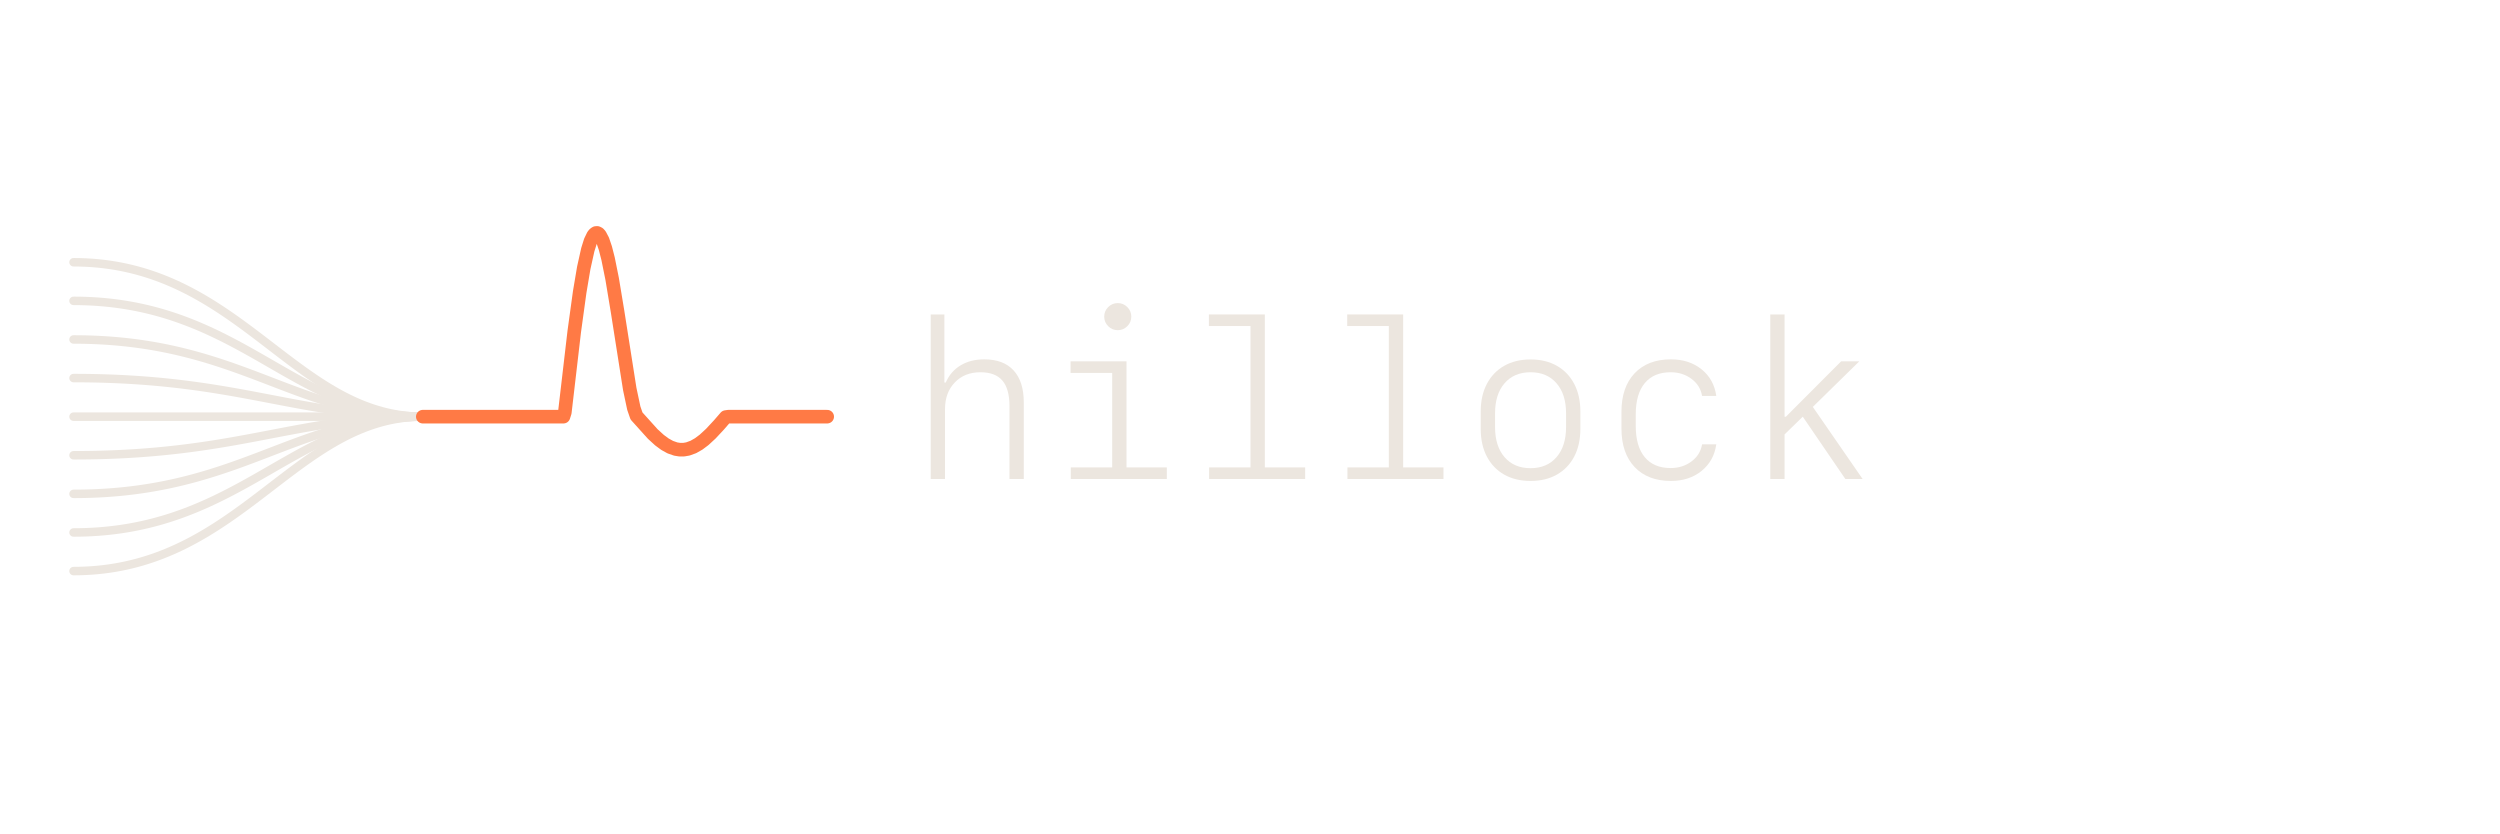
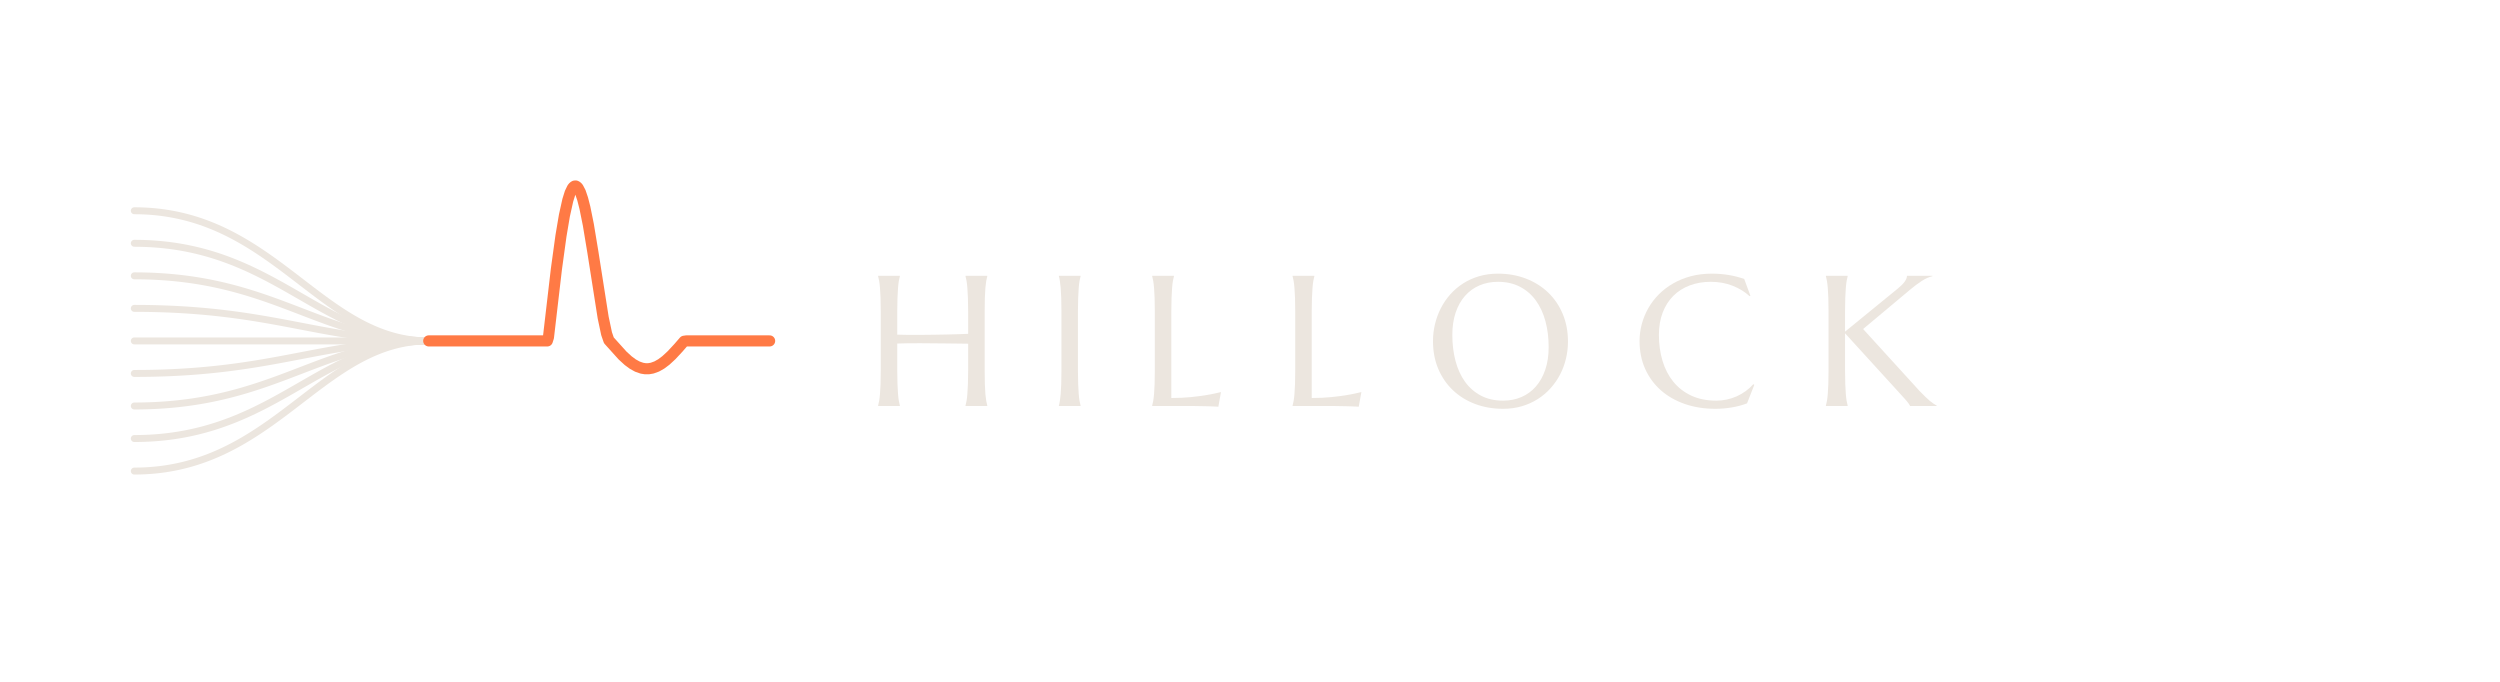
- <svg xmlns="http://www.w3.org/2000/svg" xmlns:xlink="http://www.w3.org/1999/xlink" width="648pt" height="216pt" viewBox="0 0 648 216" version="1.1">
+ <svg xmlns="http://www.w3.org/2000/svg" width="792pt" height="216pt" viewBox="0 0 792 216" version="1.1">
  <defs>
    <style type="text/css">*{stroke-linejoin: round; stroke-linecap: butt}</style>
  </defs>
  <g id="figure_1">
    <g id="patch_1">
-       <path d="M 0 216  L 648 216  L 648 0  L 0 0  L 0 216  z " style="fill: none" />
+       <path d="M 0 216  L 792 216  L 792 0  L 0 0  L 0 216  z " style="fill: none" />
    </g>
    <g id="axes_1">
+       <g id="patch_2">
+         <path d="M 306.71 108.888  Q 305.559 108.86 303.829 108.851  Q 302.108 108.833 300.075 108.805  Q 298.05 108.778 295.851 108.768  Q 293.651 108.75 291.553 108.732  Q 289.455 108.713 287.55 108.75  Q 285.654 108.778 284.246 108.833  L 284.246 117.373  Q 284.246 119.821 284.32 121.652  Q 284.394 123.474 284.495 124.799  Q 284.596 126.115 284.752 127.008  Q 284.909 127.9 285.084 128.499  L 285.084 128.618  L 278.182 128.618  L 278.182 128.499  Q 278.357 127.9 278.513 127.008  Q 278.67 126.115 278.78 124.799  Q 278.9 123.474 278.955 121.652  Q 279.019 119.821 279.019 117.373  L 279.019 98.655  Q 279.019 96.207 278.955 94.385  Q 278.9 92.554 278.78 91.219  Q 278.67 89.885 278.513 88.992  Q 278.357 88.1 278.182 87.492  L 278.182 87.382  L 285.084 87.382  L 285.084 87.492  Q 284.909 88.1 284.752 88.992  Q 284.596 89.885 284.495 91.219  Q 284.394 92.554 284.32 94.385  Q 284.246 96.207 284.246 98.655  L 284.246 106.017  Q 285.746 106.072 287.642 106.09  Q 289.538 106.1 291.608 106.09  Q 293.679 106.072 295.823 106.044  Q 297.967 106.017 299.964 105.971  Q 301.961 105.925 303.7 105.87  Q 305.44 105.814 306.71 105.759  L 306.71 98.655  Q 306.71 96.207 306.636 94.385  Q 306.562 92.554 306.461 91.219  Q 306.36 89.885 306.203 88.992  Q 306.047 88.1 305.872 87.492  L 305.872 87.382  L 312.774 87.382  L 312.774 87.492  Q 312.608 88.1 312.443 88.992  Q 312.286 89.885 312.167 91.219  Q 312.056 92.554 312.001 94.385  Q 311.946 96.207 311.946 98.655  L 311.946 117.373  Q 311.946 119.821 312.001 121.652  Q 312.056 123.474 312.167 124.799  Q 312.286 126.115 312.443 127.008  Q 312.608 127.9 312.774 128.499  L 312.774 128.618  L 305.872 128.618  L 305.872 128.499  Q 306.047 127.9 306.203 127.008  Q 306.36 126.115 306.461 124.799  Q 306.562 123.474 306.636 121.652  Q 306.71 119.821 306.71 117.373  L 306.71 108.888  z " clip-path="url(#p349322047c)" style="fill: #ece6df" />
+       </g>
+       <g id="patch_3">
+         <path d="M 335.454 128.499  Q 335.629 127.9 335.767 127.008  Q 335.914 126.115 336.025 124.799  Q 336.144 123.474 336.199 121.652  Q 336.264 119.821 336.264 117.373  L 336.264 98.655  Q 336.264 96.207 336.199 94.385  Q 336.144 92.554 336.025 91.219  Q 335.914 89.885 335.767 88.992  Q 335.629 88.1 335.454 87.492  L 335.454 87.382  L 342.328 87.382  L 342.328 87.492  Q 342.153 88.1 341.997 88.992  Q 341.841 89.885 341.739 91.219  Q 341.638 92.554 341.564 94.385  Q 341.491 96.207 341.491 98.655  L 341.491 117.373  Q 341.491 119.821 341.564 121.652  Q 341.638 123.474 341.739 124.799  Q 341.841 126.115 341.997 127.008  Q 342.153 127.9 342.328 128.499  L 342.328 128.618  L 335.454 128.618  L 335.454 128.499  z " clip-path="url(#p349322047c)" style="fill: #ece6df" />
+       </g>
+       <g id="patch_4">
+         <path d="M 371.073 126.087  Q 374.468 126.087 377.312 125.802  Q 380.165 125.508 382.291 125.14  Q 384.766 124.735 386.809 124.192  L 385.972 128.848  Q 385.631 128.821 384.941 128.793  Q 384.251 128.765 383.395 128.729  Q 382.548 128.701 381.61 128.683  Q 380.68 128.673 379.843 128.655  Q 379.014 128.646 378.361 128.627  Q 377.717 128.618 377.432 128.618  L 365.008 128.618  L 365.008 128.499  Q 365.183 127.9 365.34 127.008  Q 365.496 126.115 365.606 124.799  Q 365.726 123.474 365.781 121.652  Q 365.846 119.821 365.846 117.373  L 365.846 98.655  Q 365.846 96.207 365.781 94.385  Q 365.726 92.554 365.606 91.219  Q 365.496 89.885 365.34 88.992  Q 365.183 88.1 365.008 87.492  L 365.008 87.382  L 371.91 87.382  L 371.91 87.492  Q 371.735 88.1 371.579 88.992  Q 371.422 89.885 371.321 91.219  Q 371.22 92.554 371.146 94.385  Q 371.073 96.207 371.073 98.655  L 371.073 126.087  z " clip-path="url(#p349322047c)" style="fill: #ece6df" />
+       </g>
+       <g id="patch_5">
+         <path d="M 415.553 126.087  Q 418.949 126.087 421.793 125.802  Q 424.645 125.508 426.771 125.14  Q 429.247 124.735 431.29 124.192  L 430.452 128.848  Q 430.112 128.821 429.422 128.793  Q 428.731 128.765 427.876 128.729  Q 427.029 128.701 426.09 128.683  Q 425.161 128.673 424.323 128.655  Q 423.495 128.646 422.842 128.627  Q 422.198 128.618 421.912 128.618  L 409.489 128.618  L 409.489 128.499  Q 409.664 127.9 409.82 127.008  Q 409.977 126.115 410.087 124.799  Q 410.207 123.474 410.262 121.652  Q 410.326 119.821 410.326 117.373  L 410.326 98.655  Q 410.326 96.207 410.262 94.385  Q 410.207 92.554 410.087 91.219  Q 409.977 89.885 409.82 88.992  Q 409.664 88.1 409.489 87.492  L 409.489 87.382  L 416.391 87.382  L 416.391 87.492  Q 416.216 88.1 416.06 88.992  Q 415.903 89.885 415.802 91.219  Q 415.701 92.554 415.627 94.385  Q 415.553 96.207 415.553 98.655  L 415.553 126.087  z " clip-path="url(#p349322047c)" style="fill: #ece6df" />
+       </g>
+       <g id="patch_6">
+         <path d="M 474.537 86.692  Q 479.341 86.692 483.408 88.256  Q 487.476 89.82 490.439 92.655  Q 493.402 95.489 495.068 99.455  Q 496.734 103.422 496.734 108.225  Q 496.734 110.959 496.099 113.609  Q 495.473 116.25 494.249 118.615  Q 493.025 120.971 491.24 122.968  Q 489.464 124.965 487.172 126.419  Q 484.89 127.873 482.129 128.692  Q 479.369 129.511 476.175 129.511  Q 471.372 129.511 467.304 127.974  Q 463.237 126.428 460.273 123.612  Q 457.31 120.796 455.635 116.848  Q 453.97 112.891 453.97 108.06  Q 453.97 105.327 454.605 102.686  Q 455.24 100.035 456.454 97.652  Q 457.678 95.259 459.445 93.262  Q 461.221 91.265 463.503 89.802  Q 465.795 88.33 468.565 87.511  Q 471.344 86.692 474.537 86.692  z M 476.175 126.925  Q 479.369 126.925 482.01 125.775  Q 484.66 124.624 486.565 122.443  Q 488.479 120.253 489.546 117.106  Q 490.614 113.949 490.614 109.956  Q 490.614 105.529 489.592 101.747  Q 488.571 97.965 486.556 95.195  Q 484.54 92.416 481.531 90.851  Q 478.531 89.278 474.537 89.278  Q 471.344 89.278 468.694 90.419  Q 466.053 91.551 464.138 93.713  Q 462.224 95.867 461.157 99.005  Q 460.099 102.133 460.099 106.127  Q 460.099 110.526 461.102 114.336  Q 462.114 118.146 464.12 120.943  Q 466.135 123.732 469.154 125.333  Q 472.172 126.925 476.175 126.925  z " clip-path="url(#p349322047c)" style="fill: #ece6df" />
+       </g>
+       <g id="patch_7">
+         <path d="M 554.53 93.704  L 554.273 93.824  Q 552.027 91.753 548.88 90.52  Q 545.733 89.278 541.96 89.278  Q 538.343 89.278 535.316 90.419  Q 532.297 91.551 530.125 93.713  Q 527.954 95.867 526.748 99.005  Q 525.542 102.133 525.542 106.127  Q 525.542 110.526 526.693 114.336  Q 527.843 118.146 530.116 120.943  Q 532.389 123.732 535.794 125.333  Q 539.199 126.925 543.745 126.925  Q 545.383 126.925 547.021 126.584  Q 548.659 126.235 550.168 125.563  Q 551.687 124.882 553.021 123.916  Q 554.355 122.949 555.451 121.716  L 555.763 121.919  L 553.463 127.781  Q 551.309 128.618 548.705 129.06  Q 546.101 129.511 543.46 129.511  Q 538.141 129.511 533.723 127.974  Q 529.306 126.428 526.131 123.612  Q 522.957 120.796 521.181 116.848  Q 519.414 112.891 519.414 108.06  Q 519.414 105.327 520.113 102.686  Q 520.822 100.035 522.174 97.652  Q 523.527 95.259 525.506 93.262  Q 527.493 91.265 530.043 89.802  Q 532.592 88.33 535.647 87.511  Q 538.711 86.692 542.282 86.692  Q 547.831 86.692 552.57 88.385  L 554.53 93.704  z " clip-path="url(#p349322047c)" style="fill: #ece6df" />
+       </g>
+       <g id="patch_8">
+         <path d="M 578.443 128.499  Q 578.618 127.9 578.775 127.008  Q 578.931 126.115 579.042 124.799  Q 579.161 123.474 579.216 121.652  Q 579.281 119.821 579.281 117.373  L 579.281 98.655  Q 579.281 96.207 579.216 94.385  Q 579.161 92.554 579.042 91.219  Q 578.931 89.885 578.775 88.992  Q 578.618 88.1 578.443 87.492  L 578.443 87.382  L 585.345 87.382  L 585.345 87.492  Q 585.17 88.1 585.014 88.992  Q 584.858 89.885 584.756 91.219  Q 584.655 92.554 584.582 94.385  Q 584.508 96.207 584.508 98.655  L 584.508 105.069  L 601.302 91.348  Q 604.128 89.047 604.128 87.382  L 612.207 87.382  L 612.207 87.492  Q 610.505 87.897 608.766 89.038  Q 607.026 90.17 605.075 91.808  L 590.232 104.232  L 608.094 123.842  Q 609.217 124.992 610.008 125.756  Q 610.799 126.52 611.398 127.026  Q 612.005 127.523 612.502 127.854  Q 613.008 128.186 613.56 128.499  L 613.56 128.618  L 605.131 128.618  Q 605.011 128.361 604.735 127.956  Q 604.468 127.551 604.109 127.127  Q 603.75 126.695 603.327 126.235  Q 602.913 125.775 602.545 125.37  L 584.508 105.584  L 584.508 117.373  Q 584.508 119.821 584.582 121.652  Q 584.655 123.474 584.756 124.799  Q 584.858 126.115 585.014 127.008  Q 585.17 127.9 585.345 128.499  L 585.345 128.618  L 578.443 128.618  L 578.443 128.499  z " clip-path="url(#p349322047c)" style="fill: #ece6df" />
+       </g>
      <g id="LineCollection_1">
-         <path d="M 19.059 148.024  L 20.674 148.004  L 22.262 147.948  L 23.823 147.855  L 25.359 147.726  L 26.87 147.563  L 28.356 147.366  L 29.818 147.137  L 31.256 146.875  L 32.672 146.584  L 34.066 146.262  L 35.438 145.912  L 36.788 145.534  L 38.118 145.129  L 39.429 144.698  L 40.72 144.243  L 41.992 143.763  L 43.246 143.261  L 44.482 142.737  L 45.701 142.192  L 46.904 141.627  L 48.091 141.043  L 49.262 140.441  L 50.419 139.821  L 51.562 139.186  L 52.691 138.536  L 53.807 137.872  L 54.911 137.194  L 56.003 136.504  L 57.083 135.803  L 58.153 135.092  L 59.213 134.372  L 60.264 133.643  L 61.305 132.907  L 62.338 132.164  L 63.364 131.417  L 64.382 130.665  L 65.393 129.909  L 66.399 129.151  L 67.399 128.392  L 68.394 127.632  L 69.385 126.872  L 70.372 126.114  L 71.356 125.359  L 72.338 124.607  L 73.317 123.859  L 74.295 123.117  L 75.273 122.381  L 76.25 121.652  L 77.227 120.932  L 78.206 120.22  L 79.185 119.519  L 80.167 118.83  L 81.152 118.152  L 82.14 117.488  L 83.132 116.837  L 84.128 116.202  L 85.129 115.583  L 86.136 114.981  L 87.148 114.397  L 88.168 113.832  L 89.195 113.287  L 90.229 112.762  L 91.273 112.26  L 92.325 111.781  L 93.387 111.325  L 94.459 110.895  L 95.542 110.49  L 96.636 110.112  L 97.742 109.762  L 98.861 109.44  L 99.993 109.148  L 101.138 108.887  L 102.298 108.658  L 103.472 108.461  L 104.662 108.297  L 105.868 108.169  L 107.091 108.076  L 108.331 108.019  L 109.588 108  " clip-path="url(#p397182535c)" style="fill: none; stroke: #ece6df; stroke-width: 2.2; stroke-linecap: round" />
-         <path d="M 19.059 138.018  L 20.674 138.003  L 22.262 137.961  L 23.823 137.891  L 25.359 137.795  L 26.87 137.672  L 28.356 137.524  L 29.818 137.352  L 31.256 137.157  L 32.672 136.938  L 34.066 136.696  L 35.438 136.434  L 36.788 136.15  L 38.118 135.847  L 39.429 135.524  L 40.72 135.182  L 41.992 134.823  L 43.246 134.446  L 44.482 134.053  L 45.701 133.644  L 46.904 133.22  L 48.091 132.782  L 49.262 132.33  L 50.419 131.866  L 51.562 131.39  L 52.691 130.902  L 53.807 130.404  L 54.911 129.895  L 56.003 129.378  L 57.083 128.852  L 58.153 128.319  L 59.213 127.779  L 60.264 127.232  L 61.305 126.68  L 62.338 126.123  L 63.364 125.563  L 64.382 124.998  L 65.393 124.432  L 66.399 123.863  L 67.399 123.294  L 68.394 122.724  L 69.385 122.154  L 70.372 121.586  L 71.356 121.019  L 72.338 120.455  L 73.317 119.894  L 74.295 119.338  L 75.273 118.786  L 76.25 118.239  L 77.227 117.699  L 78.206 117.165  L 79.185 116.64  L 80.167 116.122  L 81.152 115.614  L 82.14 115.116  L 83.132 114.628  L 84.128 114.152  L 85.129 113.687  L 86.136 113.236  L 87.148 112.798  L 88.168 112.374  L 89.195 111.965  L 90.229 111.572  L 91.273 111.195  L 92.325 110.836  L 93.387 110.494  L 94.459 110.171  L 95.542 109.867  L 96.636 109.584  L 97.742 109.321  L 98.861 109.08  L 99.993 108.861  L 101.138 108.665  L 102.298 108.493  L 103.472 108.346  L 104.662 108.223  L 105.868 108.127  L 107.091 108.057  L 108.331 108.014  L 109.588 108  " clip-path="url(#p397182535c)" style="fill: none; stroke: #ece6df; stroke-width: 2.2; stroke-linecap: round" />
-         <path d="M 19.059 128.012  L 20.674 128.002  L 22.262 127.974  L 23.823 127.927  L 25.359 127.863  L 26.87 127.781  L 28.356 127.683  L 29.818 127.568  L 31.256 127.438  L 32.672 127.292  L 34.066 127.131  L 35.438 126.956  L 36.788 126.767  L 38.118 126.564  L 39.429 126.349  L 40.72 126.121  L 41.992 125.882  L 43.246 125.631  L 44.482 125.368  L 45.701 125.096  L 46.904 124.813  L 48.091 124.521  L 49.262 124.22  L 50.419 123.911  L 51.562 123.593  L 52.691 123.268  L 53.807 122.936  L 54.911 122.597  L 56.003 122.252  L 57.083 121.902  L 58.153 121.546  L 59.213 121.186  L 60.264 120.821  L 61.305 120.453  L 62.338 120.082  L 63.364 119.708  L 64.382 119.332  L 65.393 118.955  L 66.399 118.576  L 67.399 118.196  L 68.394 117.816  L 69.385 117.436  L 70.372 117.057  L 71.356 116.679  L 72.338 116.303  L 73.317 115.93  L 74.295 115.558  L 75.273 115.19  L 76.25 114.826  L 77.227 114.466  L 78.206 114.11  L 79.185 113.76  L 80.167 113.415  L 81.152 113.076  L 82.14 112.744  L 83.132 112.419  L 84.128 112.101  L 85.129 111.791  L 86.136 111.49  L 87.148 111.198  L 88.168 110.916  L 89.195 110.643  L 90.229 110.381  L 91.273 110.13  L 92.325 109.89  L 93.387 109.663  L 94.459 109.447  L 95.542 109.245  L 96.636 109.056  L 97.742 108.881  L 98.861 108.72  L 99.993 108.574  L 101.138 108.444  L 102.298 108.329  L 103.472 108.23  L 104.662 108.149  L 105.868 108.084  L 107.091 108.038  L 108.331 108.01  L 109.588 108  " clip-path="url(#p397182535c)" style="fill: none; stroke: #ece6df; stroke-width: 2.2; stroke-linecap: round" />
-         <path d="M 19.059 118.006  L 20.674 118.001  L 22.262 117.987  L 23.823 117.964  L 25.359 117.932  L 26.87 117.891  L 28.356 117.841  L 29.818 117.784  L 31.256 117.719  L 32.672 117.646  L 34.066 117.565  L 35.438 117.478  L 36.788 117.383  L 38.118 117.282  L 39.429 117.175  L 40.72 117.061  L 41.992 116.941  L 43.246 116.815  L 44.482 116.684  L 45.701 116.548  L 46.904 116.407  L 48.091 116.261  L 49.262 116.11  L 50.419 115.955  L 51.562 115.797  L 52.691 115.634  L 53.807 115.468  L 54.911 115.298  L 56.003 115.126  L 57.083 114.951  L 58.153 114.773  L 59.213 114.593  L 60.264 114.411  L 61.305 114.227  L 62.338 114.041  L 63.364 113.854  L 64.382 113.666  L 65.393 113.477  L 66.399 113.288  L 67.399 113.098  L 68.394 112.908  L 69.385 112.718  L 70.372 112.529  L 71.356 112.34  L 72.338 112.152  L 73.317 111.965  L 74.295 111.779  L 75.273 111.595  L 76.25 111.413  L 77.227 111.233  L 78.206 111.055  L 79.185 110.88  L 80.167 110.707  L 81.152 110.538  L 82.14 110.372  L 83.132 110.209  L 84.128 110.051  L 85.129 109.896  L 86.136 109.745  L 87.148 109.599  L 88.168 109.458  L 89.195 109.322  L 90.229 109.191  L 91.273 109.065  L 92.325 108.945  L 93.387 108.831  L 94.459 108.724  L 95.542 108.622  L 96.636 108.528  L 97.742 108.44  L 98.861 108.36  L 99.993 108.287  L 101.138 108.222  L 102.298 108.164  L 103.472 108.115  L 104.662 108.074  L 105.868 108.042  L 107.091 108.019  L 108.331 108.005  L 109.588 108  " clip-path="url(#p397182535c)" style="fill: none; stroke: #ece6df; stroke-width: 2.2; stroke-linecap: round" />
-         <path d="M 19.059 108  L 20.674 108  L 22.262 108  L 23.823 108  L 25.359 108  L 26.87 108  L 28.356 108  L 29.818 108  L 31.256 108  L 32.672 108  L 34.066 108  L 35.438 108  L 36.788 108  L 38.118 108  L 39.429 108  L 40.72 108  L 41.992 108  L 43.246 108  L 44.482 108  L 45.701 108  L 46.904 108  L 48.091 108  L 49.262 108  L 50.419 108  L 51.562 108  L 52.691 108  L 53.807 108  L 54.911 108  L 56.003 108  L 57.083 108  L 58.153 108  L 59.213 108  L 60.264 108  L 61.305 108  L 62.338 108  L 63.364 108  L 64.382 108  L 65.393 108  L 66.399 108  L 67.399 108  L 68.394 108  L 69.385 108  L 70.372 108  L 71.356 108  L 72.338 108  L 73.317 108  L 74.295 108  L 75.273 108  L 76.25 108  L 77.227 108  L 78.206 108  L 79.185 108  L 80.167 108  L 81.152 108  L 82.14 108  L 83.132 108  L 84.128 108  L 85.129 108  L 86.136 108  L 87.148 108  L 88.168 108  L 89.195 108  L 90.229 108  L 91.273 108  L 92.325 108  L 93.387 108  L 94.459 108  L 95.542 108  L 96.636 108  L 97.742 108  L 98.861 108  L 99.993 108  L 101.138 108  L 102.298 108  L 103.472 108  L 104.662 108  L 105.868 108  L 107.091 108  L 108.331 108  L 109.588 108  " clip-path="url(#p397182535c)" style="fill: none; stroke: #ece6df; stroke-width: 2.2; stroke-linecap: round" />
-         <path d="M 19.059 97.994  L 20.674 97.999  L 22.262 98.013  L 23.823 98.036  L 25.359 98.068  L 26.87 98.109  L 28.356 98.159  L 29.818 98.216  L 31.256 98.281  L 32.672 98.354  L 34.066 98.435  L 35.438 98.522  L 36.788 98.617  L 38.118 98.718  L 39.429 98.825  L 40.72 98.939  L 41.992 99.059  L 43.246 99.185  L 44.482 99.316  L 45.701 99.452  L 46.904 99.593  L 48.091 99.739  L 49.262 99.89  L 50.419 100.045  L 51.562 100.203  L 52.691 100.366  L 53.807 100.532  L 54.911 100.702  L 56.003 100.874  L 57.083 101.049  L 58.153 101.227  L 59.213 101.407  L 60.264 101.589  L 61.305 101.773  L 62.338 101.959  L 63.364 102.146  L 64.382 102.334  L 65.393 102.523  L 66.399 102.712  L 67.399 102.902  L 68.394 103.092  L 69.385 103.282  L 70.372 103.471  L 71.356 103.66  L 72.338 103.848  L 73.317 104.035  L 74.295 104.221  L 75.273 104.405  L 76.25 104.587  L 77.227 104.767  L 78.206 104.945  L 79.185 105.12  L 80.167 105.293  L 81.152 105.462  L 82.14 105.628  L 83.132 105.791  L 84.128 105.949  L 85.129 106.104  L 86.136 106.255  L 87.148 106.401  L 88.168 106.542  L 89.195 106.678  L 90.229 106.809  L 91.273 106.935  L 92.325 107.055  L 93.387 107.169  L 94.459 107.276  L 95.542 107.378  L 96.636 107.472  L 97.742 107.56  L 98.861 107.64  L 99.993 107.713  L 101.138 107.778  L 102.298 107.836  L 103.472 107.885  L 104.662 107.926  L 105.868 107.958  L 107.091 107.981  L 108.331 107.995  L 109.588 108  " clip-path="url(#p397182535c)" style="fill: none; stroke: #ece6df; stroke-width: 2.2; stroke-linecap: round" />
-         <path d="M 19.059 87.988  L 20.674 87.998  L 22.262 88.026  L 23.823 88.073  L 25.359 88.137  L 26.87 88.219  L 28.356 88.317  L 29.818 88.432  L 31.256 88.562  L 32.672 88.708  L 34.066 88.869  L 35.438 89.044  L 36.788 89.233  L 38.118 89.436  L 39.429 89.651  L 40.72 89.879  L 41.992 90.118  L 43.246 90.369  L 44.482 90.632  L 45.701 90.904  L 46.904 91.187  L 48.091 91.479  L 49.262 91.78  L 50.419 92.089  L 51.562 92.407  L 52.691 92.732  L 53.807 93.064  L 54.911 93.403  L 56.003 93.748  L 57.083 94.098  L 58.153 94.454  L 59.213 94.814  L 60.264 95.179  L 61.305 95.547  L 62.338 95.918  L 63.364 96.292  L 64.382 96.668  L 65.393 97.045  L 66.399 97.424  L 67.399 97.804  L 68.394 98.184  L 69.385 98.564  L 70.372 98.943  L 71.356 99.321  L 72.338 99.697  L 73.317 100.07  L 74.295 100.442  L 75.273 100.81  L 76.25 101.174  L 77.227 101.534  L 78.206 101.89  L 79.185 102.24  L 80.167 102.585  L 81.152 102.924  L 82.14 103.256  L 83.132 103.581  L 84.128 103.899  L 85.129 104.209  L 86.136 104.51  L 87.148 104.802  L 88.168 105.084  L 89.195 105.357  L 90.229 105.619  L 91.273 105.87  L 92.325 106.11  L 93.387 106.337  L 94.459 106.553  L 95.542 106.755  L 96.636 106.944  L 97.742 107.119  L 98.861 107.28  L 99.993 107.426  L 101.138 107.556  L 102.298 107.671  L 103.472 107.77  L 104.662 107.851  L 105.868 107.916  L 107.091 107.962  L 108.331 107.99  L 109.588 108  " clip-path="url(#p397182535c)" style="fill: none; stroke: #ece6df; stroke-width: 2.2; stroke-linecap: round" />
-         <path d="M 19.059 77.982  L 20.674 77.997  L 22.262 78.039  L 23.823 78.109  L 25.359 78.205  L 26.87 78.328  L 28.356 78.476  L 29.818 78.648  L 31.256 78.843  L 32.672 79.062  L 34.066 79.304  L 35.438 79.566  L 36.788 79.85  L 38.118 80.153  L 39.429 80.476  L 40.72 80.818  L 41.992 81.177  L 43.246 81.554  L 44.482 81.947  L 45.701 82.356  L 46.904 82.78  L 48.091 83.218  L 49.262 83.67  L 50.419 84.134  L 51.562 84.61  L 52.691 85.098  L 53.807 85.596  L 54.911 86.105  L 56.003 86.622  L 57.083 87.148  L 58.153 87.681  L 59.213 88.221  L 60.264 88.768  L 61.305 89.32  L 62.338 89.877  L 63.364 90.437  L 64.382 91.002  L 65.393 91.568  L 66.399 92.137  L 67.399 92.706  L 68.394 93.276  L 69.385 93.846  L 70.372 94.414  L 71.356 94.981  L 72.338 95.545  L 73.317 96.106  L 74.295 96.662  L 75.273 97.214  L 76.25 97.761  L 77.227 98.301  L 78.206 98.835  L 79.185 99.36  L 80.167 99.878  L 81.152 100.386  L 82.14 100.884  L 83.132 101.372  L 84.128 101.848  L 85.129 102.313  L 86.136 102.764  L 87.148 103.202  L 88.168 103.626  L 89.195 104.035  L 90.229 104.428  L 91.273 104.805  L 92.325 105.164  L 93.387 105.506  L 94.459 105.829  L 95.542 106.133  L 96.636 106.416  L 97.742 106.679  L 98.861 106.92  L 99.993 107.139  L 101.138 107.335  L 102.298 107.507  L 103.472 107.654  L 104.662 107.777  L 105.868 107.873  L 107.091 107.943  L 108.331 107.986  L 109.588 108  " clip-path="url(#p397182535c)" style="fill: none; stroke: #ece6df; stroke-width: 2.2; stroke-linecap: round" />
-         <path d="M 19.059 67.976  L 20.674 67.996  L 22.262 68.052  L 23.823 68.145  L 25.359 68.274  L 26.87 68.437  L 28.356 68.634  L 29.818 68.863  L 31.256 69.125  L 32.672 69.416  L 34.066 69.738  L 35.438 70.088  L 36.788 70.466  L 38.118 70.871  L 39.429 71.302  L 40.72 71.757  L 41.992 72.237  L 43.246 72.739  L 44.482 73.263  L 45.701 73.808  L 46.904 74.373  L 48.091 74.957  L 49.262 75.559  L 50.419 76.179  L 51.562 76.814  L 52.691 77.464  L 53.807 78.128  L 54.911 78.806  L 56.003 79.496  L 57.083 80.197  L 58.153 80.908  L 59.213 81.628  L 60.264 82.357  L 61.305 83.093  L 62.338 83.836  L 63.364 84.583  L 64.382 85.335  L 65.393 86.091  L 66.399 86.849  L 67.399 87.608  L 68.394 88.368  L 69.385 89.128  L 70.372 89.886  L 71.356 90.641  L 72.338 91.393  L 73.317 92.141  L 74.295 92.883  L 75.273 93.619  L 76.25 94.348  L 77.227 95.068  L 78.206 95.78  L 79.185 96.481  L 80.167 97.17  L 81.152 97.848  L 82.14 98.512  L 83.132 99.163  L 84.128 99.798  L 85.129 100.417  L 86.136 101.019  L 87.148 101.603  L 88.168 102.168  L 89.195 102.713  L 90.229 103.238  L 91.273 103.74  L 92.325 104.219  L 93.387 104.675  L 94.459 105.105  L 95.542 105.51  L 96.636 105.888  L 97.742 106.238  L 98.861 106.56  L 99.993 106.852  L 101.138 107.113  L 102.298 107.342  L 103.472 107.539  L 104.662 107.703  L 105.868 107.831  L 107.091 107.924  L 108.331 107.981  L 109.588 108  " clip-path="url(#p397182535c)" style="fill: none; stroke: #ece6df; stroke-width: 2.2; stroke-linecap: round" />
+         <path d="M 42.545 149.236  L 44.209 149.217  L 45.845 149.158  L 47.454 149.062  L 49.036 148.93  L 50.593 148.762  L 52.124 148.559  L 53.63 148.322  L 55.113 148.053  L 56.571 147.753  L 58.007 147.421  L 59.42 147.061  L 60.812 146.671  L 62.183 146.254  L 63.533 145.81  L 64.863 145.341  L 66.173 144.847  L 67.465 144.33  L 68.739 143.79  L 69.995 143.228  L 71.234 142.646  L 72.457 142.044  L 73.664 141.424  L 74.856 140.786  L 76.034 140.131  L 77.197 139.461  L 78.347 138.777  L 79.484 138.079  L 80.609 137.368  L 81.722 136.646  L 82.825 135.913  L 83.917 135.171  L 84.999 134.42  L 86.072 133.662  L 87.136 132.897  L 88.193 132.126  L 89.242 131.351  L 90.284 130.573  L 91.32 129.792  L 92.35 129.01  L 93.376 128.227  L 94.397 127.444  L 95.414 126.663  L 96.428 125.885  L 97.439 125.11  L 98.448 124.34  L 99.456 123.575  L 100.463 122.816  L 101.469 122.066  L 102.477 121.323  L 103.485 120.591  L 104.494 119.868  L 105.506 119.158  L 106.52 118.46  L 107.538 117.775  L 108.56 117.105  L 109.586 116.451  L 110.618 115.813  L 111.655 115.192  L 112.698 114.591  L 113.749 114.008  L 114.807 113.447  L 115.873 112.907  L 116.948 112.389  L 118.032 111.895  L 119.126 111.426  L 120.23 110.982  L 121.346 110.565  L 122.473 110.176  L 123.613 109.815  L 124.766 109.484  L 125.932 109.183  L 127.112 108.914  L 128.307 108.677  L 129.517 108.475  L 130.743 108.306  L 131.986 108.174  L 133.245 108.078  L 134.523 108.02  L 135.818 108  " clip-path="url(#p349322047c)" style="fill: none; stroke: #ece6df; stroke-width: 2.2; stroke-linecap: round" />
+         <path d="M 42.545 138.927  L 44.209 138.913  L 45.845 138.869  L 47.454 138.797  L 49.036 138.697  L 50.593 138.571  L 52.124 138.419  L 53.63 138.242  L 55.113 138.04  L 56.571 137.815  L 58.007 137.566  L 59.42 137.295  L 60.812 137.003  L 62.183 136.69  L 63.533 136.358  L 64.863 136.006  L 66.173 135.635  L 67.465 135.247  L 68.739 134.842  L 69.995 134.421  L 71.234 133.984  L 72.457 133.533  L 73.664 133.068  L 74.856 132.589  L 76.034 132.098  L 77.197 131.596  L 78.347 131.083  L 79.484 130.559  L 80.609 130.026  L 81.722 129.484  L 82.825 128.935  L 83.917 128.378  L 84.999 127.815  L 86.072 127.246  L 87.136 126.673  L 88.193 126.095  L 89.242 125.514  L 90.284 124.93  L 91.32 124.344  L 92.35 123.757  L 93.376 123.17  L 94.397 122.583  L 95.414 121.998  L 96.428 121.414  L 97.439 120.833  L 98.448 120.255  L 99.456 119.681  L 100.463 119.112  L 101.469 118.549  L 102.477 117.993  L 103.485 117.443  L 104.494 116.901  L 105.506 116.368  L 106.52 115.845  L 107.538 115.331  L 108.56 114.829  L 109.586 114.338  L 110.618 113.86  L 111.655 113.394  L 112.698 112.943  L 113.749 112.506  L 114.807 112.085  L 115.873 111.68  L 116.948 111.292  L 118.032 110.922  L 119.126 110.57  L 120.23 110.237  L 121.346 109.924  L 122.473 109.632  L 123.613 109.361  L 124.766 109.113  L 125.932 108.887  L 127.112 108.685  L 128.307 108.508  L 129.517 108.356  L 130.743 108.23  L 131.986 108.13  L 133.245 108.058  L 134.523 108.015  L 135.818 108  " clip-path="url(#p349322047c)" style="fill: none; stroke: #ece6df; stroke-width: 2.2; stroke-linecap: round" />
+         <path d="M 42.545 128.618  L 44.209 128.608  L 45.845 128.579  L 47.454 128.531  L 49.036 128.465  L 50.593 128.381  L 52.124 128.279  L 53.63 128.161  L 55.113 128.027  L 56.571 127.876  L 58.007 127.711  L 59.42 127.53  L 60.812 127.336  L 62.183 127.127  L 63.533 126.905  L 64.863 126.67  L 66.173 126.424  L 67.465 126.165  L 68.739 125.895  L 69.995 125.614  L 71.234 125.323  L 72.457 125.022  L 73.664 124.712  L 74.856 124.393  L 76.034 124.066  L 77.197 123.731  L 78.347 123.388  L 79.484 123.039  L 80.609 122.684  L 81.722 122.323  L 82.825 121.956  L 83.917 121.585  L 84.999 121.21  L 86.072 120.831  L 87.136 120.448  L 88.193 120.063  L 89.242 119.676  L 90.284 119.286  L 91.32 118.896  L 92.35 118.505  L 93.376 118.113  L 94.397 117.722  L 95.414 117.332  L 96.428 116.942  L 97.439 116.555  L 98.448 116.17  L 99.456 115.787  L 100.463 115.408  L 101.469 115.033  L 102.477 114.662  L 103.485 114.295  L 104.494 113.934  L 105.506 113.579  L 106.52 113.23  L 107.538 112.888  L 108.56 112.553  L 109.586 112.225  L 110.618 111.906  L 111.655 111.596  L 112.698 111.295  L 113.749 111.004  L 114.807 110.723  L 115.873 110.453  L 116.948 110.195  L 118.032 109.948  L 119.126 109.713  L 120.23 109.491  L 121.346 109.283  L 122.473 109.088  L 123.613 108.907  L 124.766 108.742  L 125.932 108.591  L 127.112 108.457  L 128.307 108.339  L 129.517 108.237  L 130.743 108.153  L 131.986 108.087  L 133.245 108.039  L 134.523 108.01  L 135.818 108  " clip-path="url(#p349322047c)" style="fill: none; stroke: #ece6df; stroke-width: 2.2; stroke-linecap: round" />
+         <path d="M 42.545 118.309  L 44.209 118.304  L 45.845 118.29  L 47.454 118.266  L 49.036 118.232  L 50.593 118.19  L 52.124 118.14  L 53.63 118.081  L 55.113 118.013  L 56.571 117.938  L 58.007 117.855  L 59.42 117.765  L 60.812 117.668  L 62.183 117.563  L 63.533 117.453  L 64.863 117.335  L 66.173 117.212  L 67.465 117.082  L 68.739 116.947  L 69.995 116.807  L 71.234 116.661  L 72.457 116.511  L 73.664 116.356  L 74.856 116.196  L 76.034 116.033  L 77.197 115.865  L 78.347 115.694  L 79.484 115.52  L 80.609 115.342  L 81.722 115.161  L 82.825 114.978  L 83.917 114.793  L 84.999 114.605  L 86.072 114.415  L 87.136 114.224  L 88.193 114.032  L 89.242 113.838  L 90.284 113.643  L 91.32 113.448  L 92.35 113.252  L 93.376 113.057  L 94.397 112.861  L 95.414 112.666  L 96.428 112.471  L 97.439 112.278  L 98.448 112.085  L 99.456 111.894  L 100.463 111.704  L 101.469 111.516  L 102.477 111.331  L 103.485 111.148  L 104.494 110.967  L 105.506 110.789  L 106.52 110.615  L 107.538 110.444  L 108.56 110.276  L 109.586 110.113  L 110.618 109.953  L 111.655 109.798  L 112.698 109.648  L 113.749 109.502  L 114.807 109.362  L 115.873 109.227  L 116.948 109.097  L 118.032 108.974  L 119.126 108.857  L 120.23 108.746  L 121.346 108.641  L 122.473 108.544  L 123.613 108.454  L 124.766 108.371  L 125.932 108.296  L 127.112 108.228  L 128.307 108.169  L 129.517 108.119  L 130.743 108.077  L 131.986 108.043  L 133.245 108.019  L 134.523 108.005  L 135.818 108  " clip-path="url(#p349322047c)" style="fill: none; stroke: #ece6df; stroke-width: 2.2; stroke-linecap: round" />
+         <path d="M 42.545 108  L 44.209 108  L 45.845 108  L 47.454 108  L 49.036 108  L 50.593 108  L 52.124 108  L 53.63 108  L 55.113 108  L 56.571 108  L 58.007 108  L 59.42 108  L 60.812 108  L 62.183 108  L 63.533 108  L 64.863 108  L 66.173 108  L 67.465 108  L 68.739 108  L 69.995 108  L 71.234 108  L 72.457 108  L 73.664 108  L 74.856 108  L 76.034 108  L 77.197 108  L 78.347 108  L 79.484 108  L 80.609 108  L 81.722 108  L 82.825 108  L 83.917 108  L 84.999 108  L 86.072 108  L 87.136 108  L 88.193 108  L 89.242 108  L 90.284 108  L 91.32 108  L 92.35 108  L 93.376 108  L 94.397 108  L 95.414 108  L 96.428 108  L 97.439 108  L 98.448 108  L 99.456 108  L 100.463 108  L 101.469 108  L 102.477 108  L 103.485 108  L 104.494 108  L 105.506 108  L 106.52 108  L 107.538 108  L 108.56 108  L 109.586 108  L 110.618 108  L 111.655 108  L 112.698 108  L 113.749 108  L 114.807 108  L 115.873 108  L 116.948 108  L 118.032 108  L 119.126 108  L 120.23 108  L 121.346 108  L 122.473 108  L 123.613 108  L 124.766 108  L 125.932 108  L 127.112 108  L 128.307 108  L 129.517 108  L 130.743 108  L 131.986 108  L 133.245 108  L 134.523 108  L 135.818 108  " clip-path="url(#p349322047c)" style="fill: none; stroke: #ece6df; stroke-width: 2.2; stroke-linecap: round" />
+         <path d="M 42.545 97.691  L 44.209 97.696  L 45.845 97.71  L 47.454 97.734  L 49.036 97.768  L 50.593 97.81  L 52.124 97.86  L 53.63 97.919  L 55.113 97.987  L 56.571 98.062  L 58.007 98.145  L 59.42 98.235  L 60.812 98.332  L 62.183 98.437  L 63.533 98.547  L 64.863 98.665  L 66.173 98.788  L 67.465 98.918  L 68.739 99.053  L 69.995 99.193  L 71.234 99.339  L 72.457 99.489  L 73.664 99.644  L 74.856 99.804  L 76.034 99.967  L 77.197 100.135  L 78.347 100.306  L 79.484 100.48  L 80.609 100.658  L 81.722 100.839  L 82.825 101.022  L 83.917 101.207  L 84.999 101.395  L 86.072 101.585  L 87.136 101.776  L 88.193 101.968  L 89.242 102.162  L 90.284 102.357  L 91.32 102.552  L 92.35 102.748  L 93.376 102.943  L 94.397 103.139  L 95.414 103.334  L 96.428 103.529  L 97.439 103.722  L 98.448 103.915  L 99.456 104.106  L 100.463 104.296  L 101.469 104.484  L 102.477 104.669  L 103.485 104.852  L 104.494 105.033  L 105.506 105.211  L 106.52 105.385  L 107.538 105.556  L 108.56 105.724  L 109.586 105.887  L 110.618 106.047  L 111.655 106.202  L 112.698 106.352  L 113.749 106.498  L 114.807 106.638  L 115.873 106.773  L 116.948 106.903  L 118.032 107.026  L 119.126 107.143  L 120.23 107.254  L 121.346 107.359  L 122.473 107.456  L 123.613 107.546  L 124.766 107.629  L 125.932 107.704  L 127.112 107.772  L 128.307 107.831  L 129.517 107.881  L 130.743 107.923  L 131.986 107.957  L 133.245 107.981  L 134.523 107.995  L 135.818 108  " clip-path="url(#p349322047c)" style="fill: none; stroke: #ece6df; stroke-width: 2.2; stroke-linecap: round" />
+         <path d="M 42.545 87.382  L 44.209 87.392  L 45.845 87.421  L 47.454 87.469  L 49.036 87.535  L 50.593 87.619  L 52.124 87.721  L 53.63 87.839  L 55.113 87.973  L 56.571 88.124  L 58.007 88.289  L 59.42 88.47  L 60.812 88.664  L 62.183 88.873  L 63.533 89.095  L 64.863 89.33  L 66.173 89.576  L 67.465 89.835  L 68.739 90.105  L 69.995 90.386  L 71.234 90.677  L 72.457 90.978  L 73.664 91.288  L 74.856 91.607  L 76.034 91.934  L 77.197 92.269  L 78.347 92.612  L 79.484 92.961  L 80.609 93.316  L 81.722 93.677  L 82.825 94.044  L 83.917 94.415  L 84.999 94.79  L 86.072 95.169  L 87.136 95.552  L 88.193 95.937  L 89.242 96.324  L 90.284 96.714  L 91.32 97.104  L 92.35 97.495  L 93.376 97.887  L 94.397 98.278  L 95.414 98.668  L 96.428 99.058  L 97.439 99.445  L 98.448 99.83  L 99.456 100.213  L 100.463 100.592  L 101.469 100.967  L 102.477 101.338  L 103.485 101.705  L 104.494 102.066  L 105.506 102.421  L 106.52 102.77  L 107.538 103.112  L 108.56 103.447  L 109.586 103.775  L 110.618 104.094  L 111.655 104.404  L 112.698 104.705  L 113.749 104.996  L 114.807 105.277  L 115.873 105.547  L 116.948 105.805  L 118.032 106.052  L 119.126 106.287  L 120.23 106.509  L 121.346 106.717  L 122.473 106.912  L 123.613 107.093  L 124.766 107.258  L 125.932 107.409  L 127.112 107.543  L 128.307 107.661  L 129.517 107.763  L 130.743 107.847  L 131.986 107.913  L 133.245 107.961  L 134.523 107.99  L 135.818 108  " clip-path="url(#p349322047c)" style="fill: none; stroke: #ece6df; stroke-width: 2.2; stroke-linecap: round" />
+         <path d="M 42.545 77.073  L 44.209 77.087  L 45.845 77.131  L 47.454 77.203  L 49.036 77.303  L 50.593 77.429  L 52.124 77.581  L 53.63 77.758  L 55.113 77.96  L 56.571 78.185  L 58.007 78.434  L 59.42 78.705  L 60.812 78.997  L 62.183 79.31  L 63.533 79.642  L 64.863 79.994  L 66.173 80.365  L 67.465 80.753  L 68.739 81.158  L 69.995 81.579  L 71.234 82.016  L 72.457 82.467  L 73.664 82.932  L 74.856 83.411  L 76.034 83.902  L 77.197 84.404  L 78.347 84.917  L 79.484 85.441  L 80.609 85.974  L 81.722 86.516  L 82.825 87.065  L 83.917 87.622  L 84.999 88.185  L 86.072 88.754  L 87.136 89.327  L 88.193 89.905  L 89.242 90.486  L 90.284 91.07  L 91.32 91.656  L 92.35 92.243  L 93.376 92.83  L 94.397 93.417  L 95.414 94.002  L 96.428 94.586  L 97.439 95.167  L 98.448 95.745  L 99.456 96.319  L 100.463 96.888  L 101.469 97.451  L 102.477 98.007  L 103.485 98.557  L 104.494 99.099  L 105.506 99.632  L 106.52 100.155  L 107.538 100.669  L 108.56 101.171  L 109.586 101.662  L 110.618 102.14  L 111.655 102.606  L 112.698 103.057  L 113.749 103.494  L 114.807 103.915  L 115.873 104.32  L 116.948 104.708  L 118.032 105.078  L 119.126 105.43  L 120.23 105.763  L 121.346 106.076  L 122.473 106.368  L 123.613 106.639  L 124.766 106.887  L 125.932 107.113  L 127.112 107.315  L 128.307 107.492  L 129.517 107.644  L 130.743 107.77  L 131.986 107.87  L 133.245 107.942  L 134.523 107.985  L 135.818 108  " clip-path="url(#p349322047c)" style="fill: none; stroke: #ece6df; stroke-width: 2.2; stroke-linecap: round" />
+         <path d="M 42.545 66.764  L 44.209 66.783  L 45.845 66.842  L 47.454 66.938  L 49.036 67.07  L 50.593 67.238  L 52.124 67.441  L 53.63 67.678  L 55.113 67.947  L 56.571 68.247  L 58.007 68.579  L 59.42 68.939  L 60.812 69.329  L 62.183 69.746  L 63.533 70.19  L 64.863 70.659  L 66.173 71.153  L 67.465 71.67  L 68.739 72.21  L 69.995 72.772  L 71.234 73.354  L 72.457 73.956  L 73.664 74.576  L 74.856 75.214  L 76.034 75.869  L 77.197 76.539  L 78.347 77.223  L 79.484 77.921  L 80.609 78.632  L 81.722 79.354  L 82.825 80.087  L 83.917 80.829  L 84.999 81.58  L 86.072 82.338  L 87.136 83.103  L 88.193 83.874  L 89.242 84.649  L 90.284 85.427  L 91.32 86.208  L 92.35 86.99  L 93.376 87.773  L 94.397 88.556  L 95.414 89.337  L 96.428 90.115  L 97.439 90.89  L 98.448 91.66  L 99.456 92.425  L 100.463 93.184  L 101.469 93.934  L 102.477 94.677  L 103.485 95.409  L 104.494 96.132  L 105.506 96.842  L 106.52 97.54  L 107.538 98.225  L 108.56 98.895  L 109.586 99.549  L 110.618 100.187  L 111.655 100.808  L 112.698 101.409  L 113.749 101.992  L 114.807 102.553  L 115.873 103.093  L 116.948 103.611  L 118.032 104.105  L 119.126 104.574  L 120.23 105.018  L 121.346 105.435  L 122.473 105.824  L 123.613 106.185  L 124.766 106.516  L 125.932 106.817  L 127.112 107.086  L 128.307 107.323  L 129.517 107.525  L 130.743 107.694  L 131.986 107.826  L 133.245 107.922  L 134.523 107.98  L 135.818 108  " clip-path="url(#p349322047c)" style="fill: none; stroke: #ece6df; stroke-width: 2.2; stroke-linecap: round" />
      </g>
      <g id="line2d_1">
-         <path d="M 109.588 108  L 146.049 108  L 146.399 106.905  L 148.853 85.885  L 150.256 75.685  L 151.307 69.456  L 152.359 64.719  L 153.06 62.483  L 153.761 61.03  L 154.112 60.606  L 154.463 60.386  L 154.813 60.371  L 155.164 60.554  L 155.514 60.933  L 156.215 62.267  L 156.917 64.334  L 157.618 67.079  L 158.669 72.292  L 160.072 80.747  L 163.227 100.81  L 164.279 105.782  L 164.98 107.815  L 169.187 112.488  L 170.94 114.089  L 172.342 115.125  L 173.744 115.902  L 175.147 116.391  L 176.199 116.558  L 177.25 116.55  L 178.302 116.367  L 179.704 115.857  L 181.107 115.061  L 182.509 114.008  L 184.262 112.39  L 186.365 110.128  L 188.118 108.102  L 188.819 108  L 214.412 108  L 214.412 108  " clip-path="url(#p397182535c)" style="fill: none; stroke: #ff7a45; stroke-width: 3.52; stroke-linecap: round" />
-       </g>
-       <g id="text_1">
-         <g style="fill: #ece6df" transform="translate(235.3765 124.1539) scale(0.58 -0.58)">
-           <defs>
-             <path id=".SFNSMono-Light-68" d="M 647 0  L 647 4706  L 1038 4706  L 1038 2759  L 1078 2759  Q 1216 3078 1502 3250  Q 1788 3422 2178 3422  Q 2728 3422 3018 3105  Q 3309 2788 3309 2188  L 3309 0  L 2900 0  L 2900 2084  Q 2900 2578 2697 2815  Q 2494 3053 2069 3053  Q 1616 3053 1336 2761  Q 1056 2469 1056 2000  L 1056 0  L 647 0  z " transform="scale(0.015625)" />
-             <path id=".SFNSMono-Light-69" d="M 2041 4256  Q 1881 4256 1767 4370  Q 1653 4484 1653 4644  Q 1653 4803 1767 4917  Q 1881 5031 2041 5031  Q 2200 5031 2314 4917  Q 2428 4803 2428 4644  Q 2428 4484 2314 4370  Q 2200 4256 2041 4256  z M 3444 0  L 697 0  L 697 331  L 1881 331  L 1881 3034  L 691 3034  L 691 3366  L 2291 3366  L 2291 331  L 3444 331  L 3444 0  z " transform="scale(0.015625)" />
-             <path id=".SFNSMono-Light-6c" d="M 3444 0  L 697 0  L 697 331  L 1881 331  L 1881 4375  L 691 4375  L 691 4706  L 2291 4706  L 2291 331  L 3444 331  L 3444 0  z " transform="scale(0.015625)" />
-             <path id=".SFNSMono-Light-6f" d="M 1978 -56  Q 1544 -56 1223 126  Q 903 309 728 643  Q 553 978 553 1431  L 553 1931  Q 553 2384 728 2718  Q 903 3053 1223 3236  Q 1544 3419 1978 3419  Q 2413 3419 2733 3236  Q 3053 3053 3228 2718  Q 3403 2384 3403 1931  L 3403 1431  Q 3403 978 3228 643  Q 3053 309 2733 126  Q 2413 -56 1978 -56  z M 1978 3053  Q 1509 3053 1236 2739  Q 963 2425 963 1878  L 963 1484  Q 963 938 1236 623  Q 1509 309 1978 309  Q 2447 309 2720 623  Q 2994 938 2994 1484  L 2994 1878  Q 2994 2425 2720 2739  Q 2447 3053 1978 3053  z " transform="scale(0.015625)" />
-             <path id=".SFNSMono-Light-63" d="M 3334 2375  L 2928 2375  Q 2878 2675 2625 2864  Q 2372 3053 2028 3053  Q 1547 3053 1289 2742  Q 1031 2431 1031 1853  L 1031 1513  Q 1031 934 1289 623  Q 1547 313 2028 313  Q 2372 313 2625 502  Q 2878 691 2928 991  L 3334 991  Q 3269 519 2914 231  Q 2559 -56 2038 -56  Q 1375 -56 998 342  Q 622 741 622 1444  L 622 1922  Q 622 2625 998 3023  Q 1375 3422 2038 3422  Q 2559 3422 2914 3136  Q 3269 2850 3334 2375  z " transform="scale(0.015625)" />
-             <path id=".SFNSMono-Light-6b" d="M 1369 1781  L 2950 3366  L 3469 3366  L 2028 1953  L 1928 1856  L 1331 1275  L 1331 0  L 922 0  L 922 4706  L 1331 4706  L 1331 1781  L 1369 1781  z M 1788 1875  L 2084 2141  L 3563 0  L 3069 0  L 1788 1875  z " transform="scale(0.015625)" />
-           </defs>
-           <use xlink:href="#.SFNSMono-Light-68" />
-           <use xlink:href="#.SFNSMono-Light-69" transform="translate(61.81641 0)" />
-           <use xlink:href="#.SFNSMono-Light-6c" transform="translate(123.6328 0)" />
-           <use xlink:href="#.SFNSMono-Light-6c" transform="translate(185.4492 0)" />
-           <use xlink:href="#.SFNSMono-Light-6f" transform="translate(247.2656 0)" />
-           <use xlink:href="#.SFNSMono-Light-63" transform="translate(309.082 0)" />
-           <use xlink:href="#.SFNSMono-Light-6b" transform="translate(370.8984 0)" />
-         </g>
+         <path d="M 135.818 108  L 173.383 108  L 173.745 106.872  L 176.273 85.215  L 177.718 74.705  L 178.801 68.288  L 179.885 63.408  L 180.607 61.103  L 181.33 59.607  L 181.691 59.17  L 182.052 58.943  L 182.413 58.928  L 182.775 59.117  L 183.136 59.507  L 183.858 60.881  L 184.581 63.011  L 185.303 65.839  L 186.387 71.21  L 187.832 79.921  L 191.082 100.593  L 192.166 105.715  L 192.888 107.81  L 197.223 112.624  L 199.029 114.274  L 200.474 115.341  L 201.919 116.141  L 203.363 116.645  L 204.447 116.818  L 205.531 116.809  L 206.614 116.62  L 208.059 116.095  L 209.504 115.275  L 210.949 114.19  L 212.755 112.523  L 214.922 110.192  L 216.728 108.106  L 217.45 108  L 243.818 108  L 243.818 108  " clip-path="url(#p349322047c)" style="fill: none; stroke: #ff7a45; stroke-width: 3.52; stroke-linecap: round" />
      </g>
    </g>
  </g>
  <defs>
-     <clipPath id="p397182535c">
-       <rect x="0" y="3.176" width="648" height="209.647" />
+     <clipPath id="p349322047c">
+       <rect x="22.909" y="0" width="746.182" height="216" />
    </clipPath>
  </defs>
</svg>
